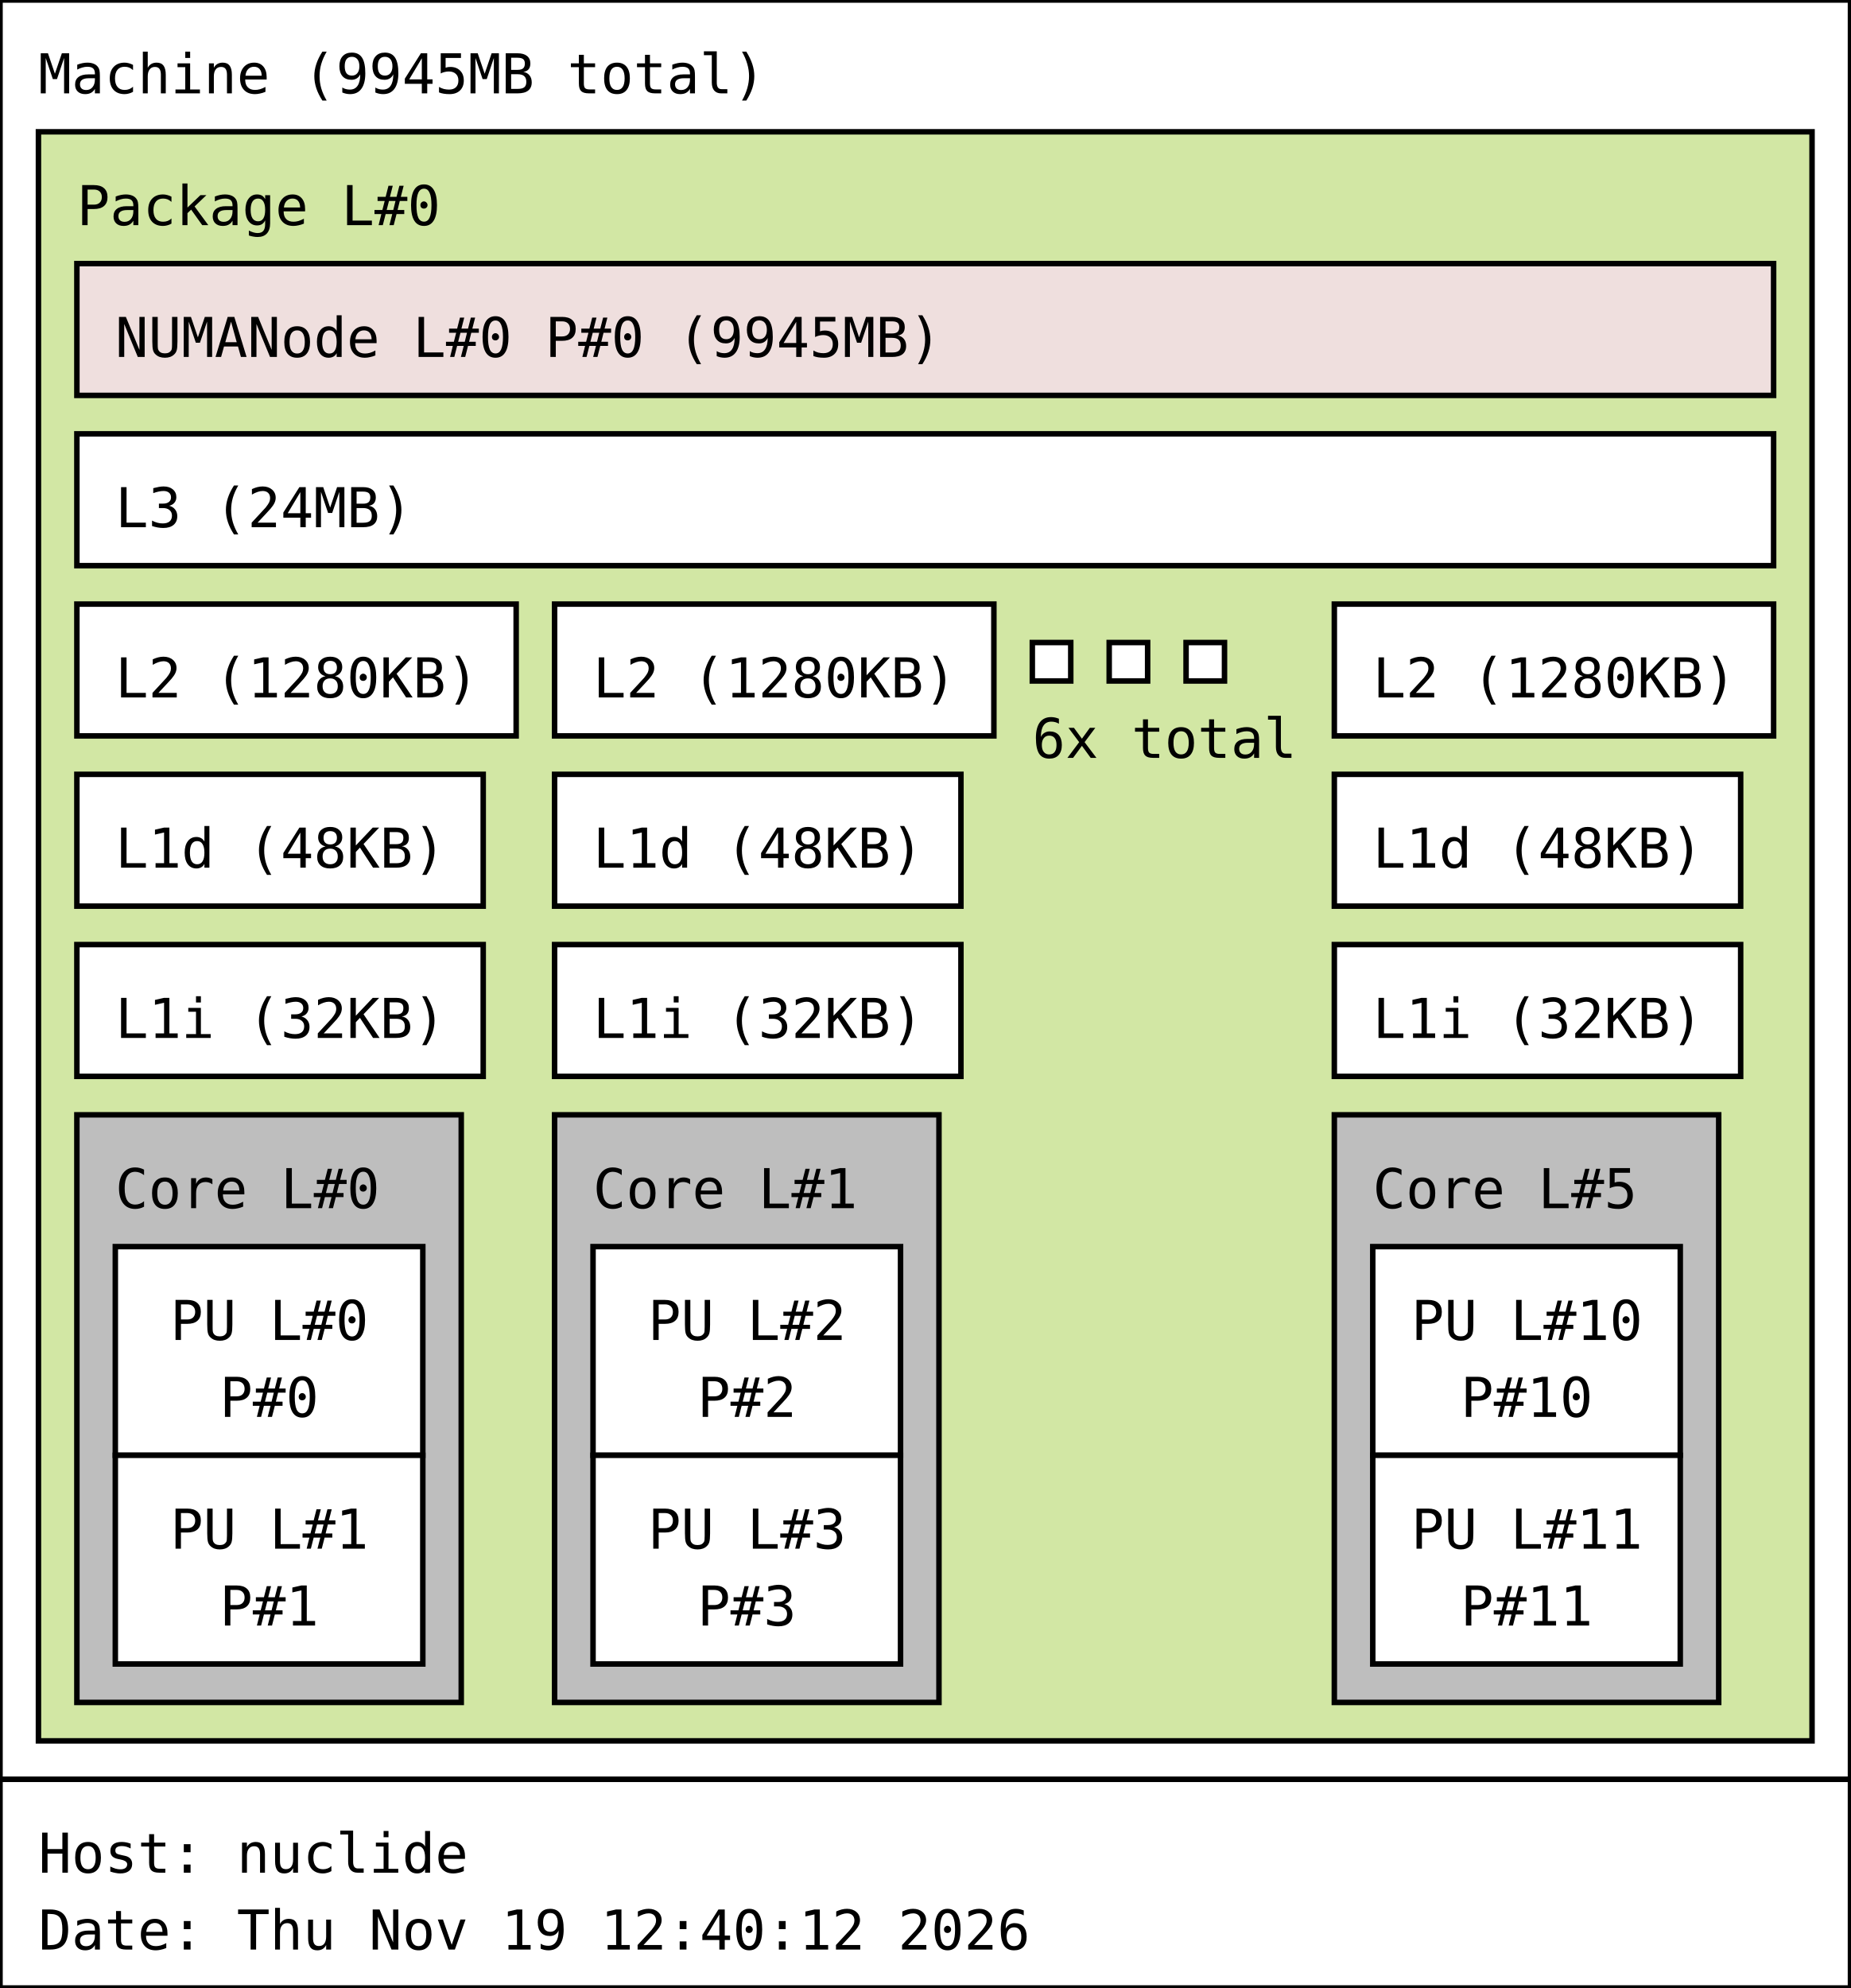
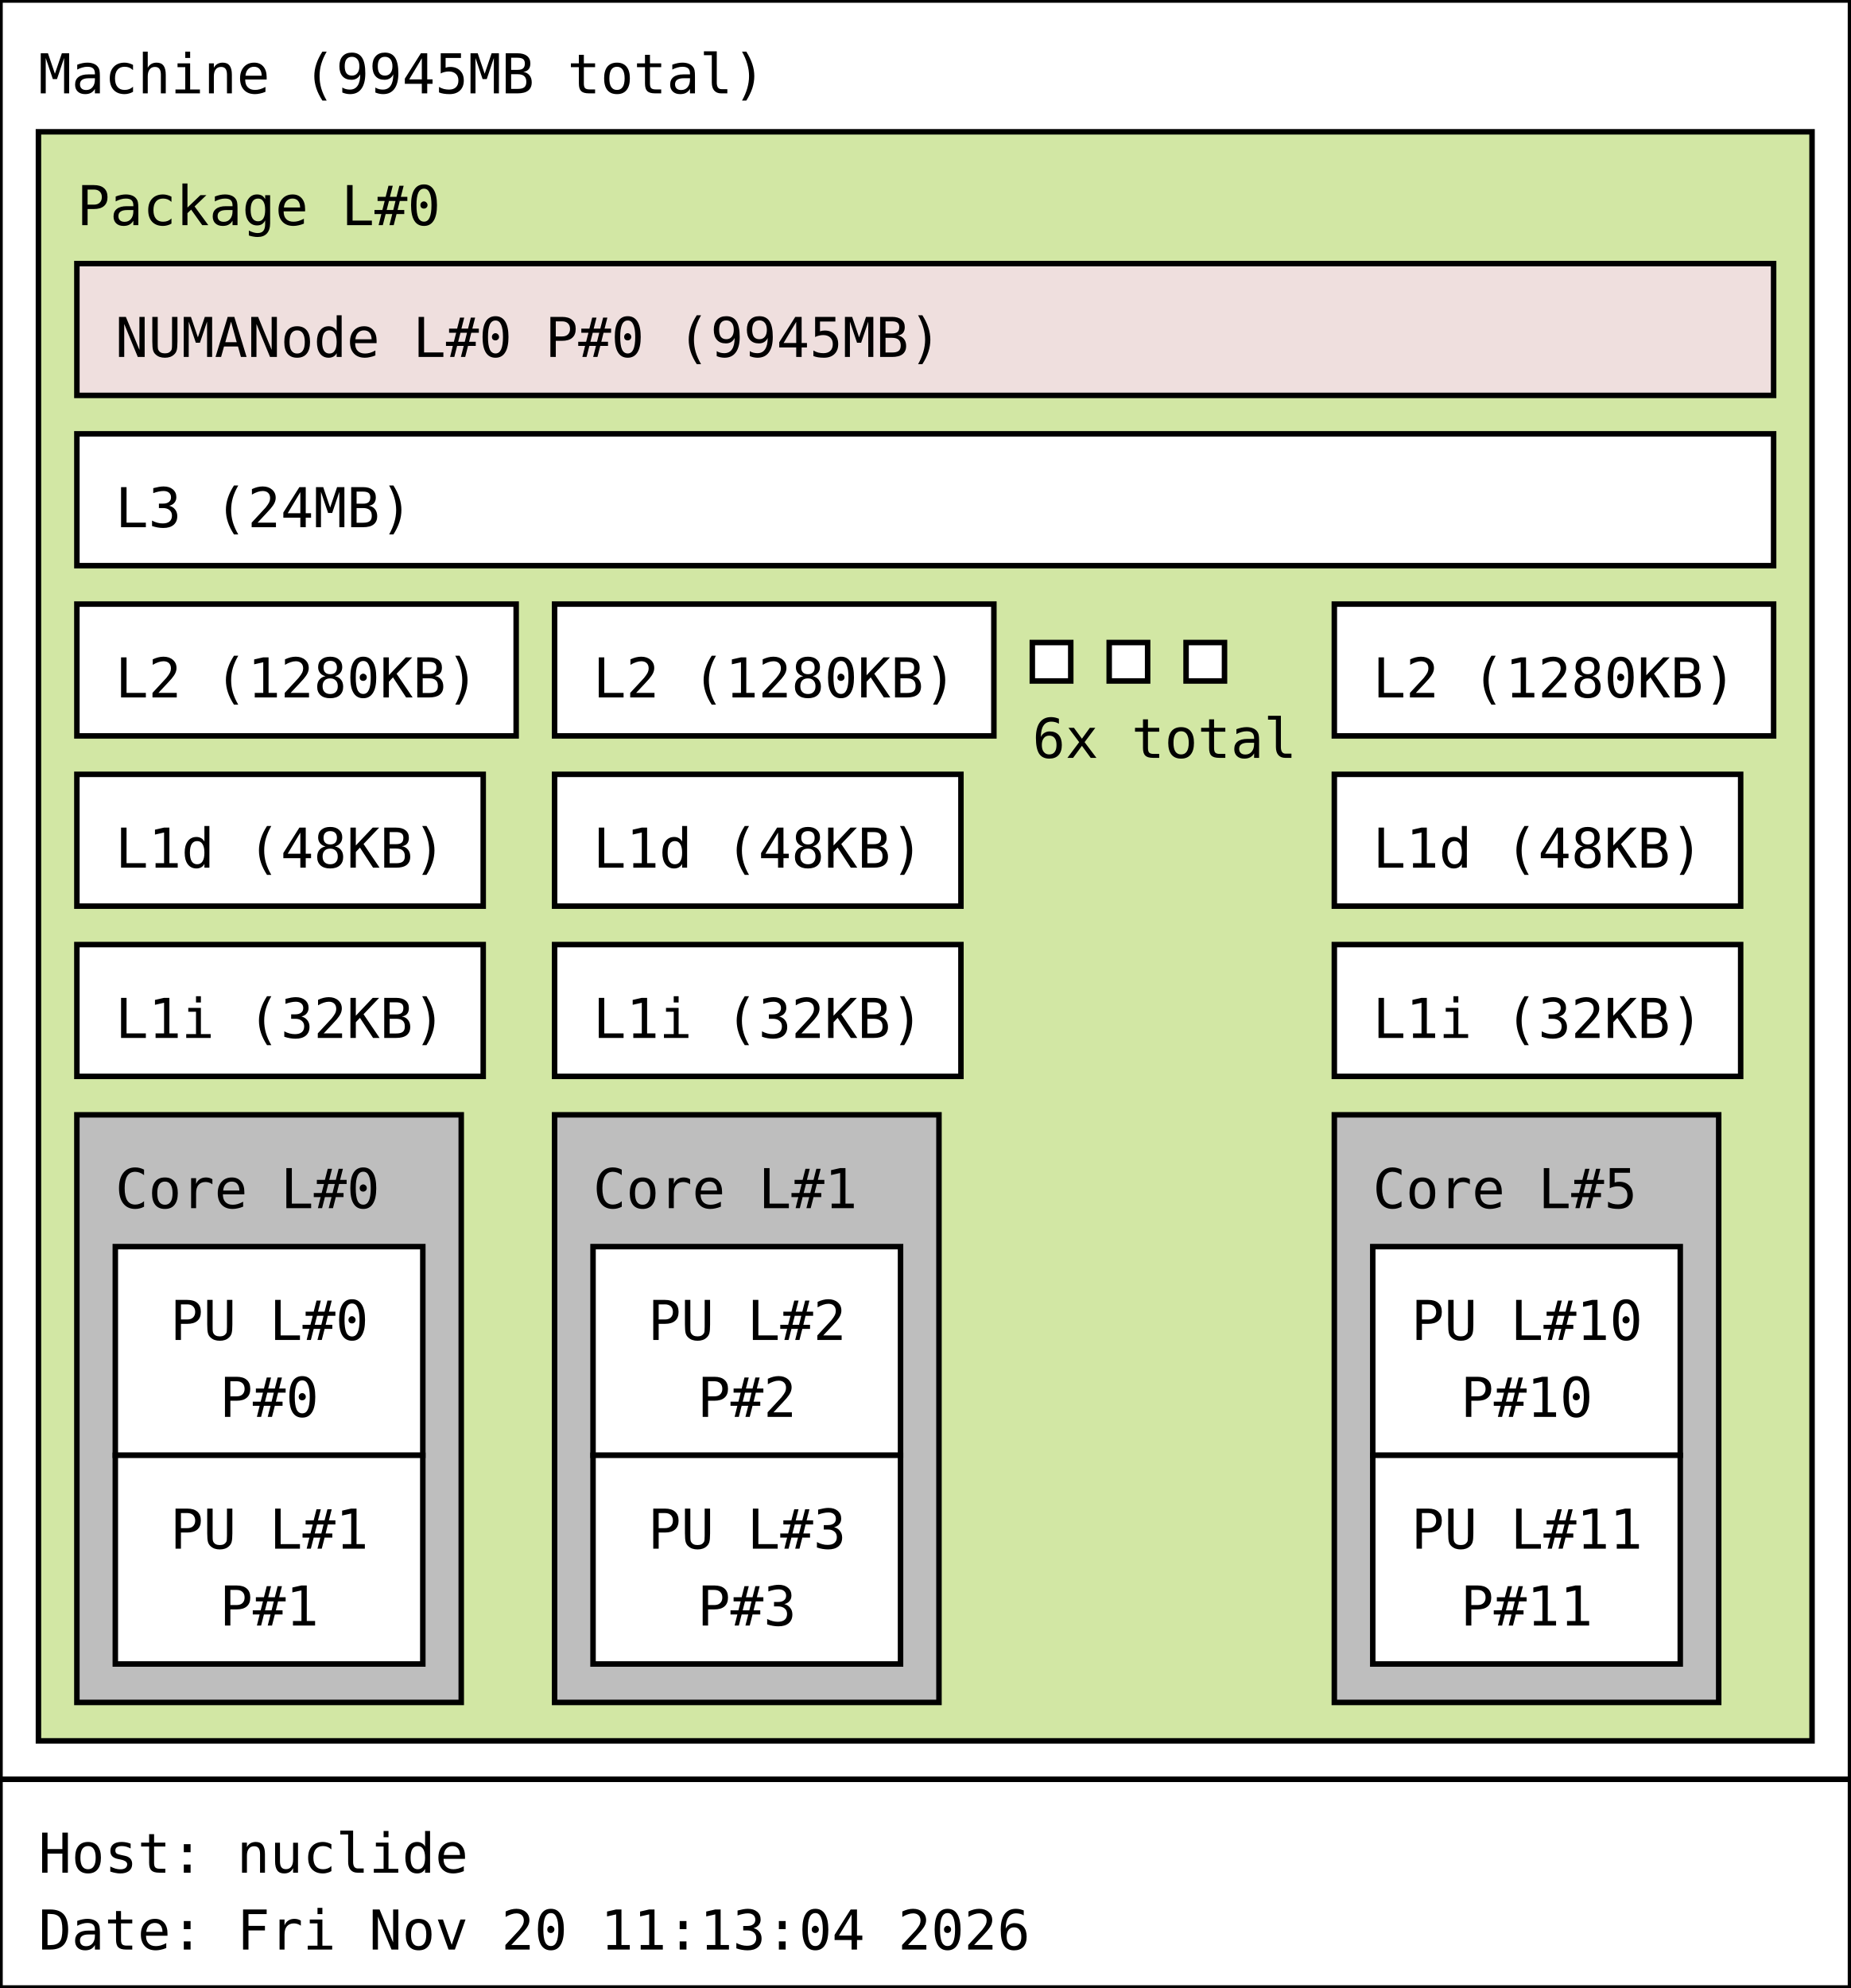
<svg xmlns="http://www.w3.org/2000/svg" width="337px" height="362px" viewBox="0 0 337px 362px" version="1.1">
  <rect id="Machine_0_rect" class="Machine" x="0" y="0" width="337" height="324" fill="rgb(255,255,255)" stroke="rgb(0,0,0)" stroke-width="1" />
  <text id="Machine_0_text" class="Machine" font-family="Monospace" x="7" y="17" fill="rgb(0,0,0)" font-size="10px">Machine (9945MB total)</text>
  <rect id="Package_0_rect" class="Package" x="7" y="24" width="323" height="293" fill="rgb(210,231,164)" stroke="rgb(0,0,0)" stroke-width="1" />
  <text id="Package_0_text" class="Package" font-family="Monospace" x="14" y="41" fill="rgb(0,0,0)" font-size="10px">Package L#0</text>
  <rect id="L3_0_rect" class="L3" x="14" y="79" width="309" height="24" fill="rgb(255,255,255)" stroke="rgb(0,0,0)" stroke-width="1" />
  <text id="L3_0_text" class="L3" font-family="Monospace" x="21" y="96" fill="rgb(0,0,0)" font-size="10px">L3 (24MB)</text>
  <rect id="L2_0_rect" class="L2" x="14" y="110" width="80" height="24" fill="rgb(255,255,255)" stroke="rgb(0,0,0)" stroke-width="1" />
  <text id="L2_0_text" class="L2" font-family="Monospace" x="21" y="127" fill="rgb(0,0,0)" font-size="10px">L2 (1280KB)</text>
  <rect id="L1d_0_rect" class="L1d" x="14" y="141" width="74" height="24" fill="rgb(255,255,255)" stroke="rgb(0,0,0)" stroke-width="1" />
  <text id="L1d_0_text" class="L1d" font-family="Monospace" x="21" y="158" fill="rgb(0,0,0)" font-size="10px">L1d (48KB)</text>
  <rect id="L1i_0_rect" class="L1i" x="14" y="172" width="74" height="24" fill="rgb(255,255,255)" stroke="rgb(0,0,0)" stroke-width="1" />
  <text id="L1i_0_text" class="L1i" font-family="Monospace" x="21" y="189" fill="rgb(0,0,0)" font-size="10px">L1i (32KB)</text>
  <rect id="Core_0_rect" class="Core" x="14" y="203" width="70" height="107" fill="rgb(190,190,190)" stroke="rgb(0,0,0)" stroke-width="1" />
  <text id="Core_0_text" class="Core" font-family="Monospace" x="21" y="220" fill="rgb(0,0,0)" font-size="10px">Core L#0</text>
  <rect id="PU_0_rect" class="PU" x="21" y="227" width="56" height="38" fill="rgb(255,255,255)" stroke="rgb(0,0,0)" stroke-width="1" />
  <text id="PU_0_text" class="PU" font-family="Monospace" x="31" y="244" fill="rgb(0,0,0)" font-size="10px">PU L#0</text>
  <text id="PU_0_text_1" class="PU" font-family="Monospace" x="40" y="258" fill="rgb(0,0,0)" font-size="10px">P#0</text>
  <rect id="PU_1_rect" class="PU" x="21" y="265" width="56" height="38" fill="rgb(255,255,255)" stroke="rgb(0,0,0)" stroke-width="1" />
  <text id="PU_1_text" class="PU" font-family="Monospace" x="31" y="282" fill="rgb(0,0,0)" font-size="10px">PU L#1</text>
  <text id="PU_1_text_1" class="PU" font-family="Monospace" x="40" y="296" fill="rgb(0,0,0)" font-size="10px">P#1</text>
  <rect id="L2_1_rect" class="L2" x="101" y="110" width="80" height="24" fill="rgb(255,255,255)" stroke="rgb(0,0,0)" stroke-width="1" />
  <text id="L2_1_text" class="L2" font-family="Monospace" x="108" y="127" fill="rgb(0,0,0)" font-size="10px">L2 (1280KB)</text>
  <rect id="L1d_1_rect" class="L1d" x="101" y="141" width="74" height="24" fill="rgb(255,255,255)" stroke="rgb(0,0,0)" stroke-width="1" />
  <text id="L1d_1_text" class="L1d" font-family="Monospace" x="108" y="158" fill="rgb(0,0,0)" font-size="10px">L1d (48KB)</text>
  <rect id="L1i_1_rect" class="L1i" x="101" y="172" width="74" height="24" fill="rgb(255,255,255)" stroke="rgb(0,0,0)" stroke-width="1" />
  <text id="L1i_1_text" class="L1i" font-family="Monospace" x="108" y="189" fill="rgb(0,0,0)" font-size="10px">L1i (32KB)</text>
  <rect id="Core_1_rect" class="Core" x="101" y="203" width="70" height="107" fill="rgb(190,190,190)" stroke="rgb(0,0,0)" stroke-width="1" />
  <text id="Core_1_text" class="Core" font-family="Monospace" x="108" y="220" fill="rgb(0,0,0)" font-size="10px">Core L#1</text>
  <rect id="PU_2_rect" class="PU" x="108" y="227" width="56" height="38" fill="rgb(255,255,255)" stroke="rgb(0,0,0)" stroke-width="1" />
  <text id="PU_2_text" class="PU" font-family="Monospace" x="118" y="244" fill="rgb(0,0,0)" font-size="10px">PU L#2</text>
  <text id="PU_2_text_1" class="PU" font-family="Monospace" x="127" y="258" fill="rgb(0,0,0)" font-size="10px">P#2</text>
  <rect id="PU_3_rect" class="PU" x="108" y="265" width="56" height="38" fill="rgb(255,255,255)" stroke="rgb(0,0,0)" stroke-width="1" />
  <text id="PU_3_text" class="PU" font-family="Monospace" x="118" y="282" fill="rgb(0,0,0)" font-size="10px">PU L#3</text>
  <text id="PU_3_text_1" class="PU" font-family="Monospace" x="127" y="296" fill="rgb(0,0,0)" font-size="10px">P#3</text>
  <rect id="L2_2_rect" class="L2" x="188" y="117" width="7" height="7" fill="rgb(255,255,255)" stroke="rgb(0,0,0)" stroke-width="1" />
  <rect id="L2_2_rect" class="L2" x="202" y="117" width="7" height="7" fill="rgb(255,255,255)" stroke="rgb(0,0,0)" stroke-width="1" />
  <rect id="L2_2_rect" class="L2" x="216" y="117" width="7" height="7" fill="rgb(255,255,255)" stroke="rgb(0,0,0)" stroke-width="1" />
  <text id="L2_2_text" class="L2" font-family="Monospace" x="188" y="138" fill="rgb(0,0,0)" font-size="10px">6x total</text>
  <rect id="L2_5_rect" class="L2" x="243" y="110" width="80" height="24" fill="rgb(255,255,255)" stroke="rgb(0,0,0)" stroke-width="1" />
  <text id="L2_5_text" class="L2" font-family="Monospace" x="250" y="127" fill="rgb(0,0,0)" font-size="10px">L2 (1280KB)</text>
  <rect id="L1d_5_rect" class="L1d" x="243" y="141" width="74" height="24" fill="rgb(255,255,255)" stroke="rgb(0,0,0)" stroke-width="1" />
  <text id="L1d_5_text" class="L1d" font-family="Monospace" x="250" y="158" fill="rgb(0,0,0)" font-size="10px">L1d (48KB)</text>
  <rect id="L1i_5_rect" class="L1i" x="243" y="172" width="74" height="24" fill="rgb(255,255,255)" stroke="rgb(0,0,0)" stroke-width="1" />
  <text id="L1i_5_text" class="L1i" font-family="Monospace" x="250" y="189" fill="rgb(0,0,0)" font-size="10px">L1i (32KB)</text>
  <rect id="Core_5_rect" class="Core" x="243" y="203" width="70" height="107" fill="rgb(190,190,190)" stroke="rgb(0,0,0)" stroke-width="1" />
  <text id="Core_5_text" class="Core" font-family="Monospace" x="250" y="220" fill="rgb(0,0,0)" font-size="10px">Core L#5</text>
  <rect id="PU_10_rect" class="PU" x="250" y="227" width="56" height="38" fill="rgb(255,255,255)" stroke="rgb(0,0,0)" stroke-width="1" />
  <text id="PU_10_text" class="PU" font-family="Monospace" x="257" y="244" fill="rgb(0,0,0)" font-size="10px">PU L#10</text>
  <text id="PU_10_text_1" class="PU" font-family="Monospace" x="266" y="258" fill="rgb(0,0,0)" font-size="10px">P#10</text>
  <rect id="PU_11_rect" class="PU" x="250" y="265" width="56" height="38" fill="rgb(255,255,255)" stroke="rgb(0,0,0)" stroke-width="1" />
  <text id="PU_11_text" class="PU" font-family="Monospace" x="257" y="282" fill="rgb(0,0,0)" font-size="10px">PU L#11</text>
  <text id="PU_11_text_1" class="PU" font-family="Monospace" x="266" y="296" fill="rgb(0,0,0)" font-size="10px">P#11</text>
  <rect id="NUMANode_0_rect" class="NUMANode" x="14" y="48" width="309" height="24" fill="rgb(239,223,222)" stroke="rgb(0,0,0)" stroke-width="1" />
  <text id="NUMANode_0_text" class="NUMANode" font-family="Monospace" x="21" y="65" fill="rgb(0,0,0)" font-size="10px">NUMANode L#0 P#0 (9945MB)</text>
  <rect id="anon_rect" x="0" y="324" width="337" height="38" fill="rgb(255,255,255)" stroke="rgb(0,0,0)" stroke-width="1" />
  <text id="anon_text" font-family="Monospace" x="7" y="341" fill="rgb(0,0,0)" font-size="10px">Host: nuclide</text>
-   <text id="anon_text_1" font-family="Monospace" x="7" y="355" fill="rgb(0,0,0)" font-size="10px">Date: Thu Nov 19 12:40:12 2026</text>
+   <text id="anon_text_1" font-family="Monospace" x="7" y="355" fill="rgb(0,0,0)" font-size="10px">Date: Fri Nov 20 11:13:04 2026</text>
</svg>
